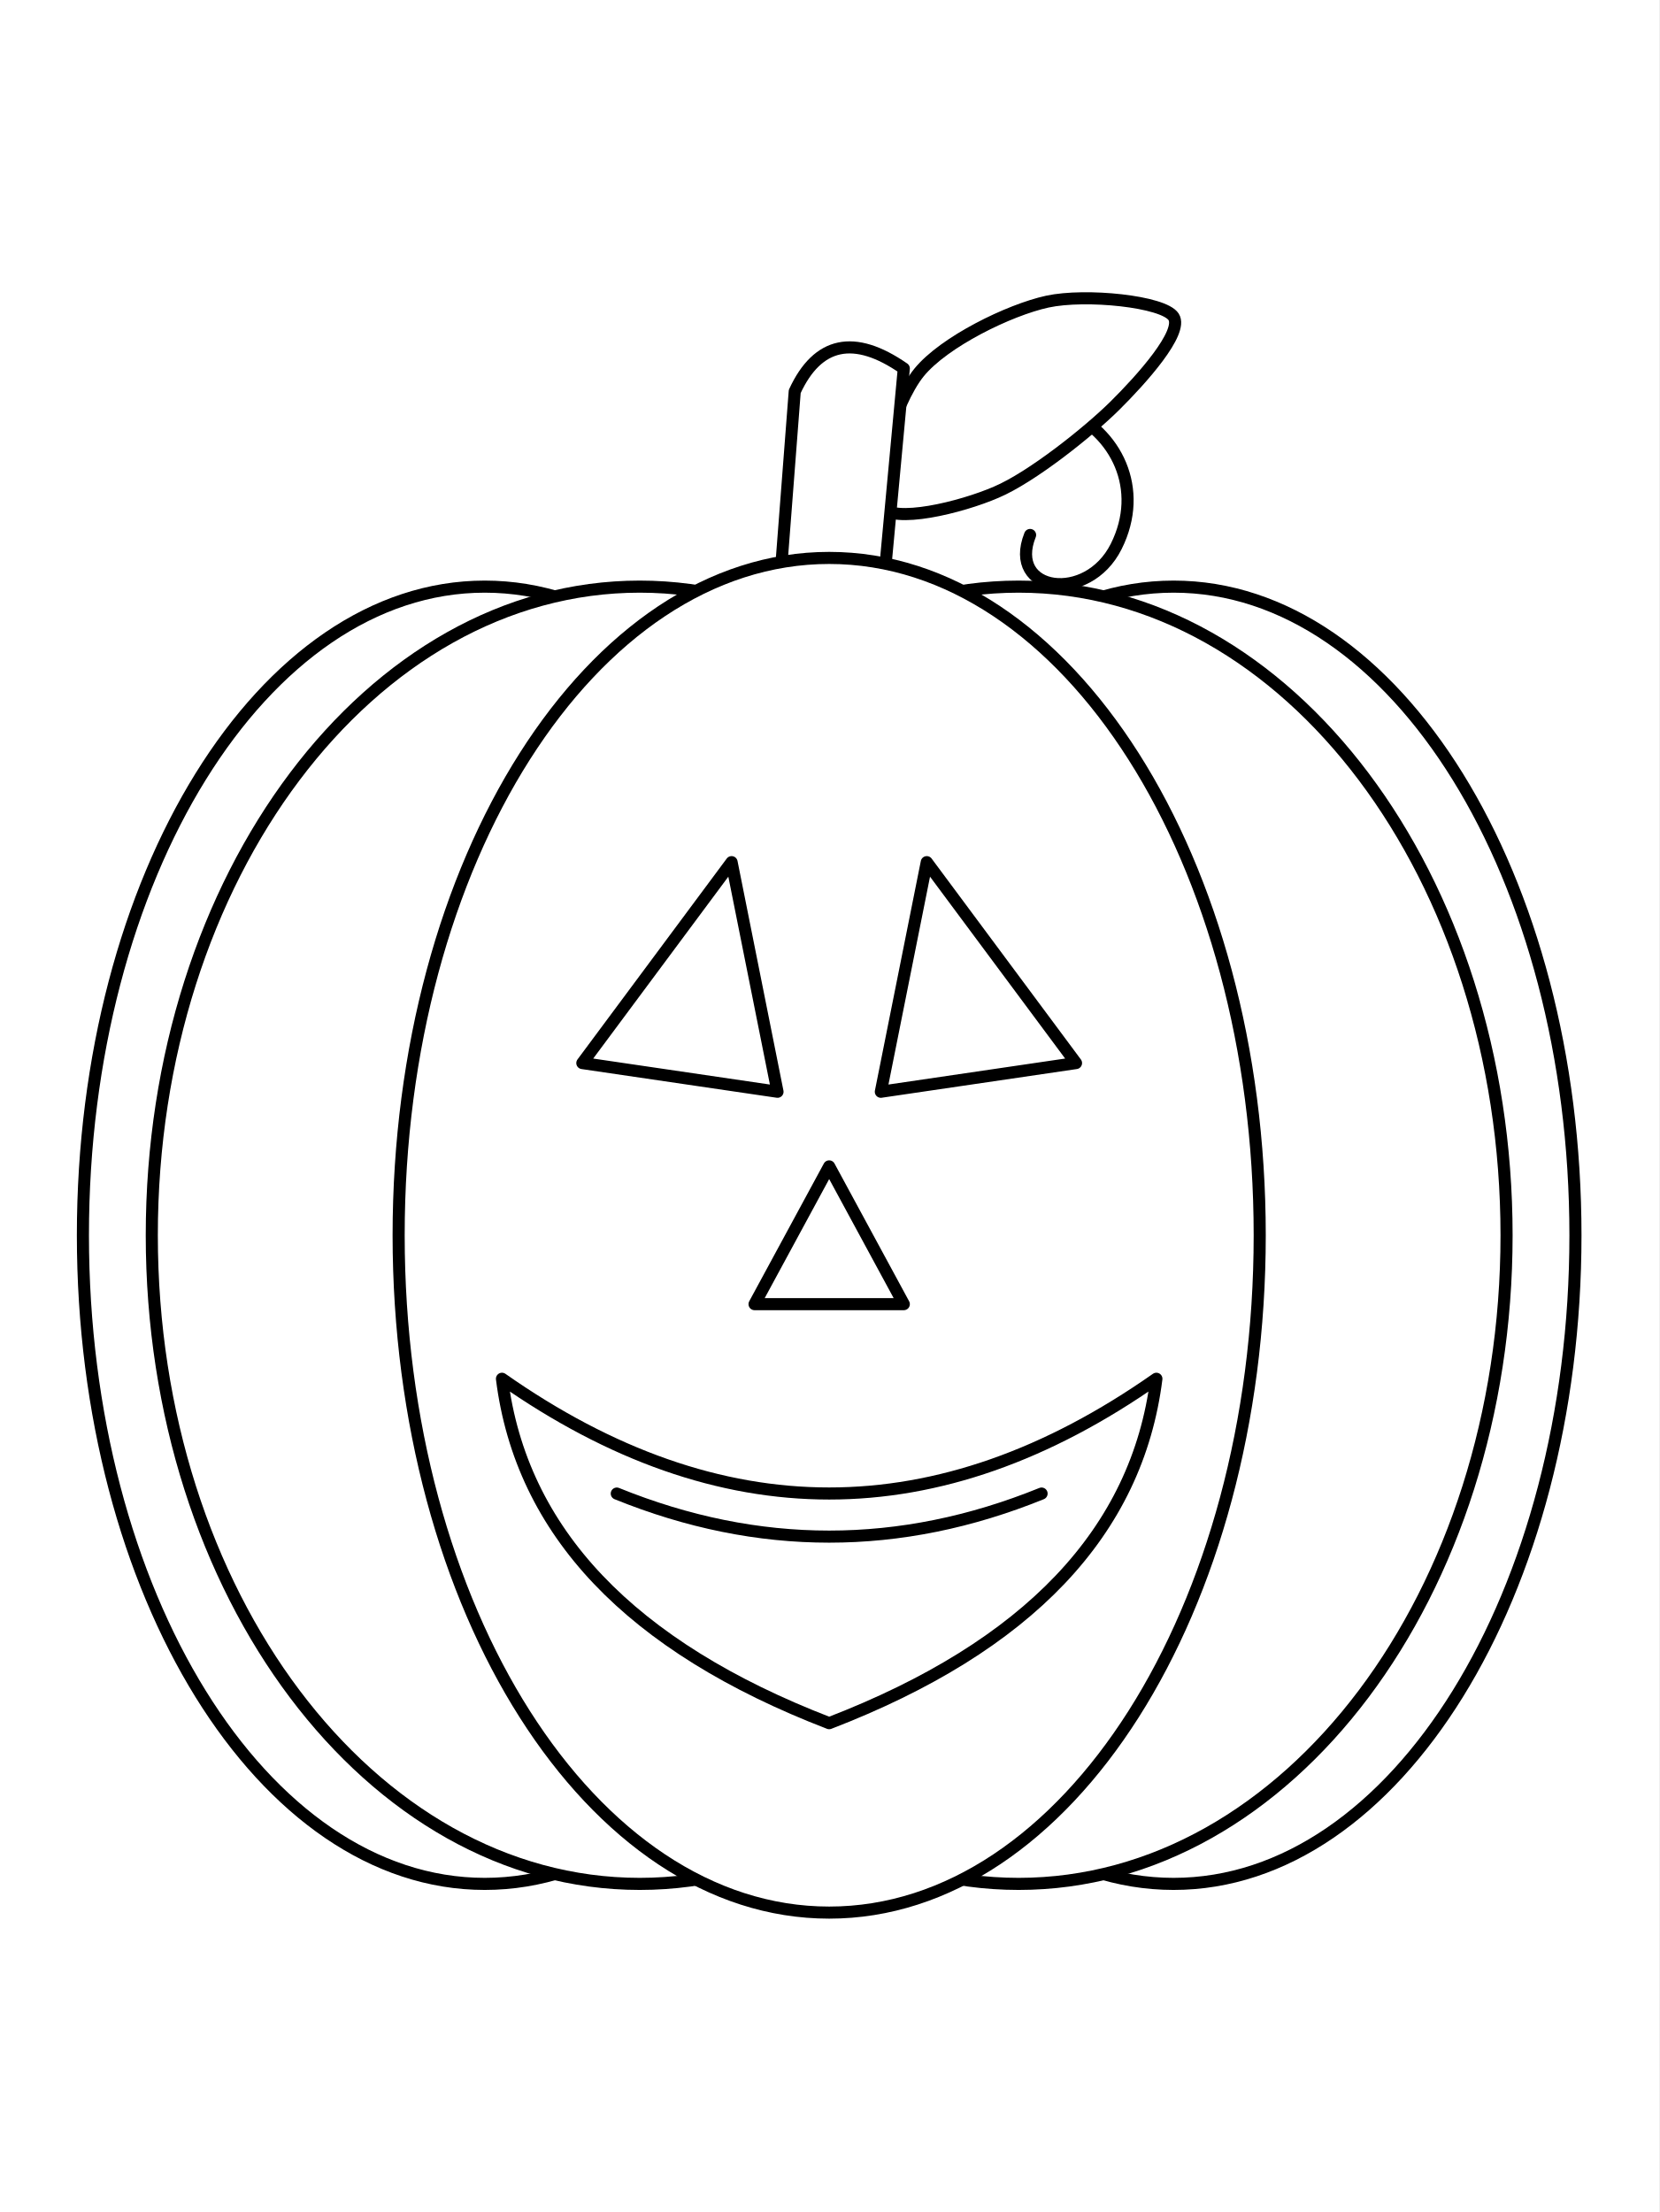
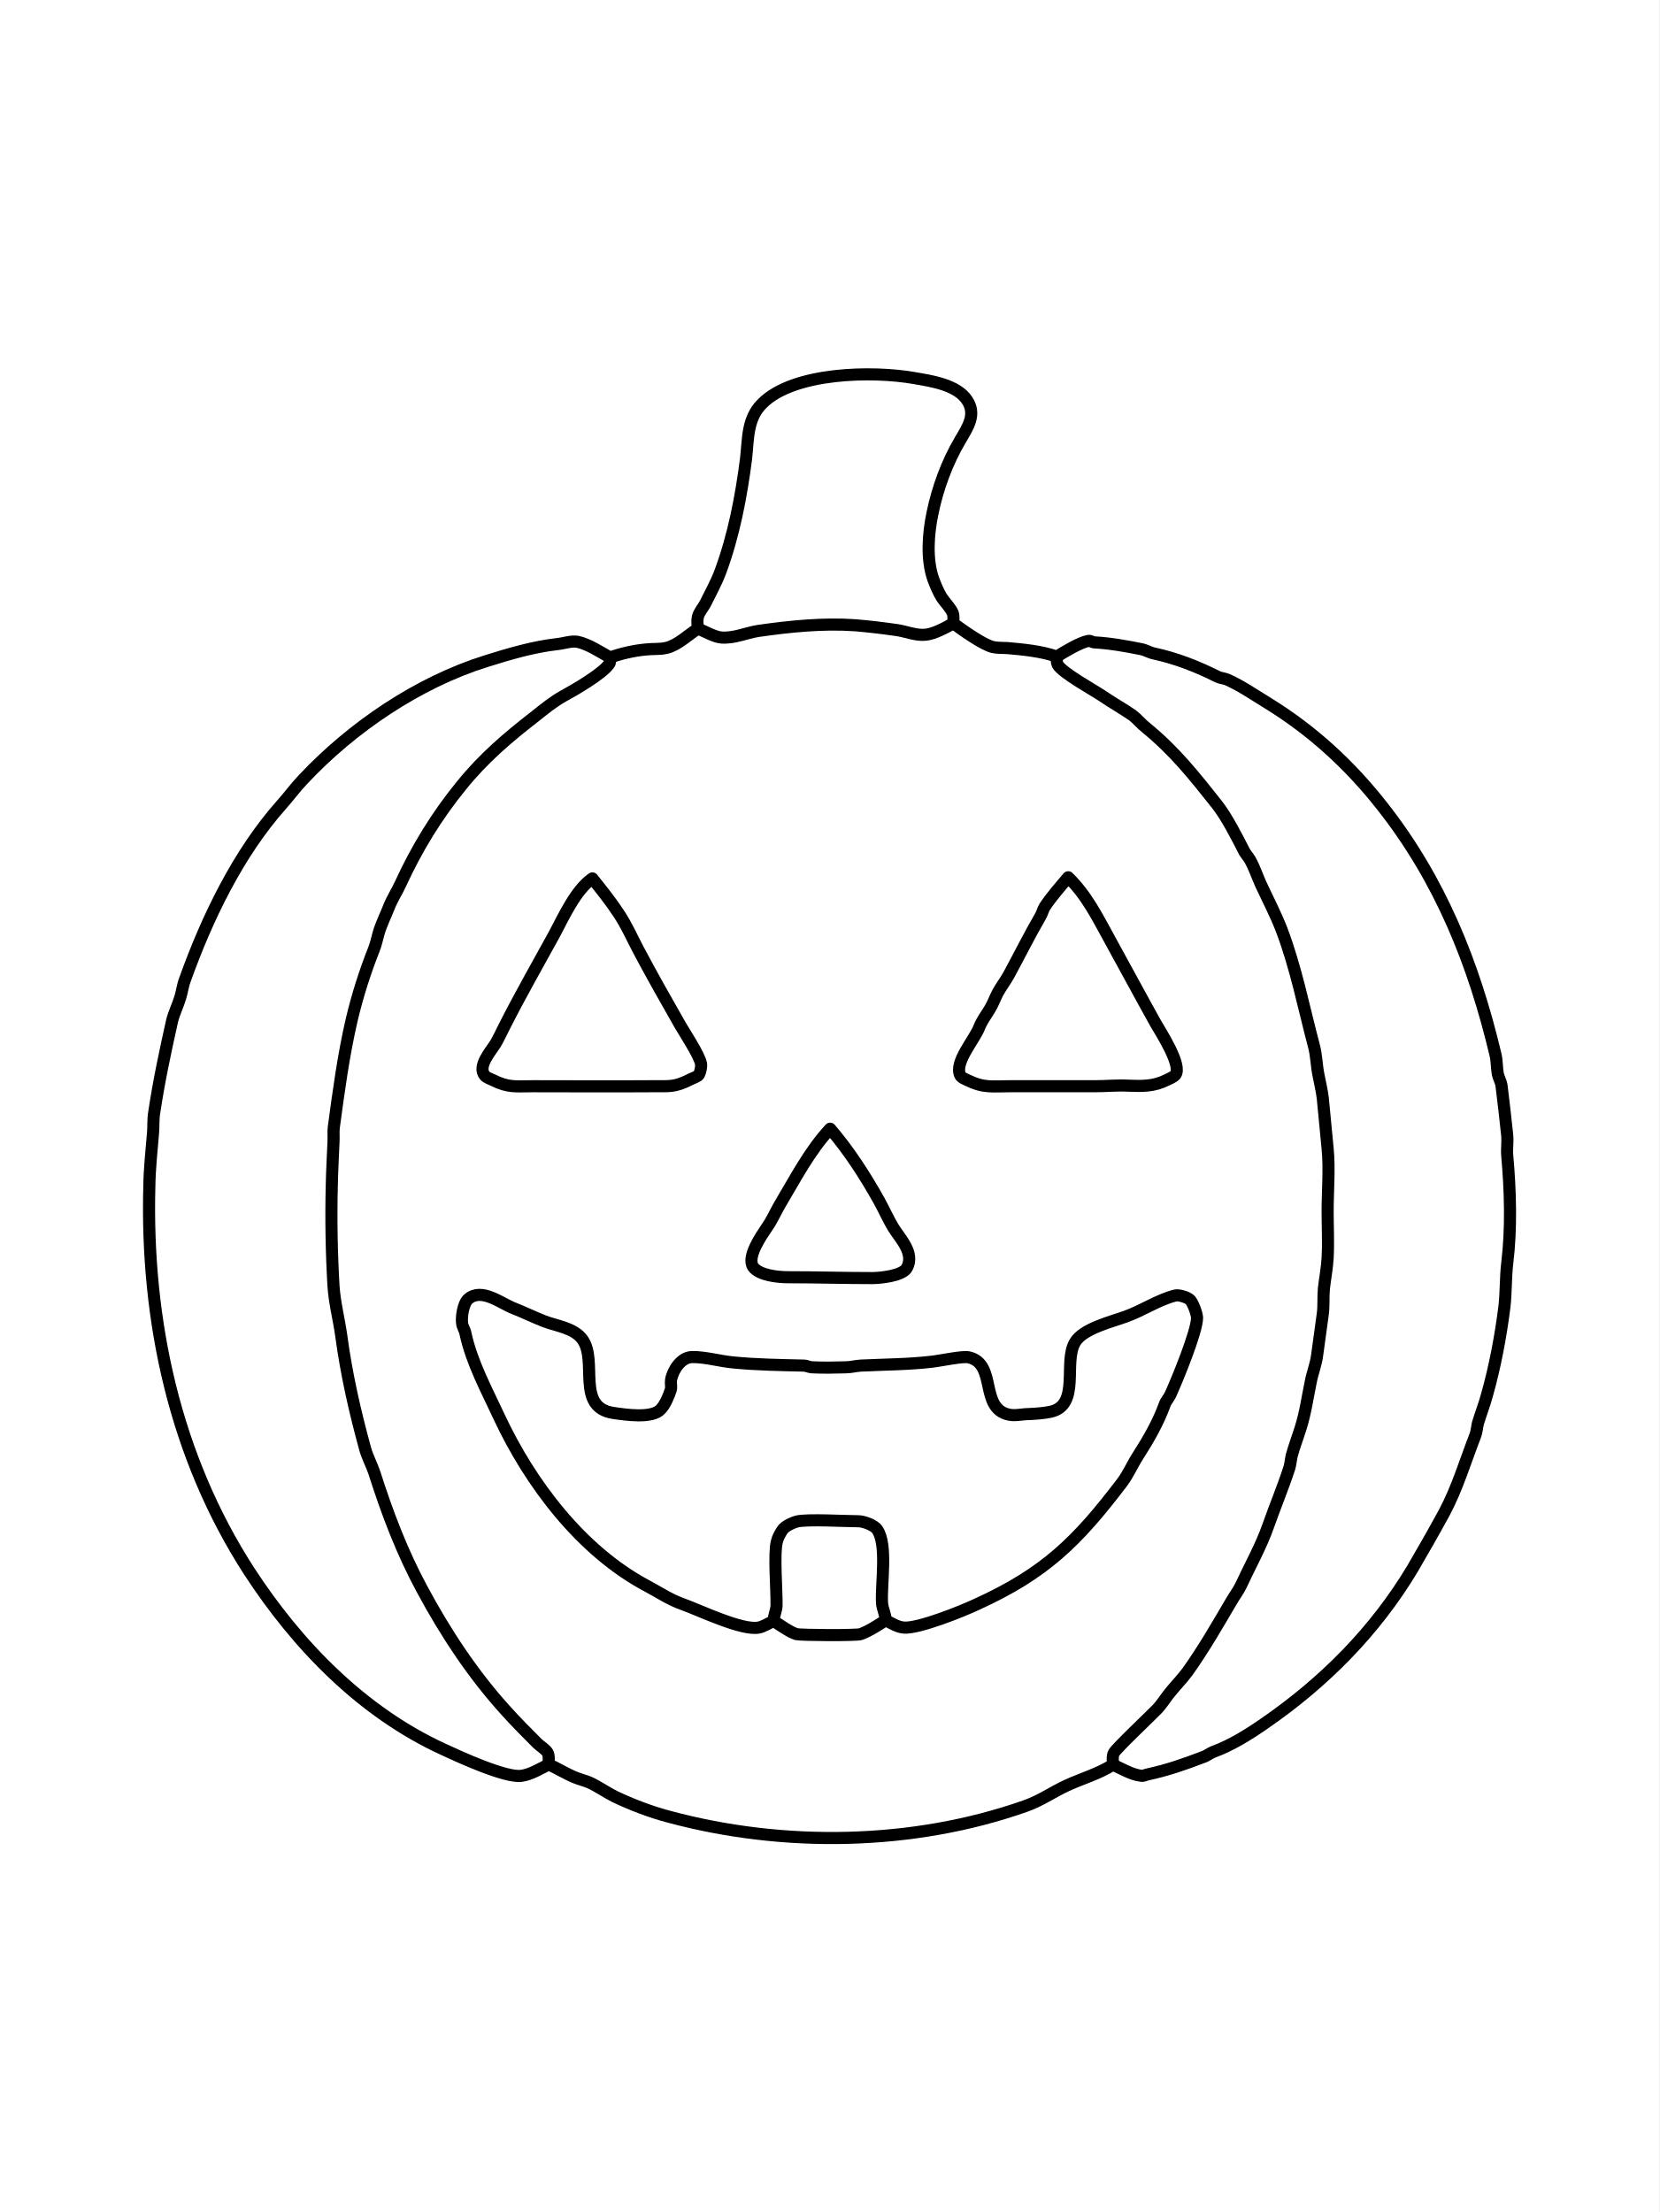
<svg xmlns="http://www.w3.org/2000/svg" version="1.1" viewBox="0 0 600 800" width="5.715in" height="7.62in" role="img" aria-label="The Jack-o'-Lantern, a picture to color">
  <rect width="600" height="800" fill="#fff" />
-   <g transform="translate(-11.538 -41.11) scale(1.038)" fill="#fff" data-bw="white" stroke="#000" stroke-width="4.212" stroke-linecap="round" stroke-linejoin="round">
-     <path fill="none" d="M316 210 C360 150 420 190 400 230 C390 250 362 246 370 226" />
-     <path d="M318 216 C322 222.3 346 216.4 358.2 211.1 C370.5 205.9 390.3 190.1 399.5 181 C408.8 171.8 423.5 155.4 420 150 C416.5 144.6 389.4 141.8 376 144.7 C362.7 147.6 340 158.7 331.3 169.4 C322.6 180.1 314 209.7 318 216 Z" />
-     <path d="M282 254 L288 176 C296 158.7 308.7 156 326 168 L318 254 Z" />
-     <path d="M320 470 C320 594.8 257.3 696 180 696 C102.7 696 40 594.8 40 470 C40 345.2 102.7 244 180 244 C257.3 244 320 345.2 320 470 Z" />
-     <path d="M560 470 C560 594.8 497.3 696 420 696 C342.7 696 280 594.8 280 470 C280 345.2 342.7 244 420 244 C497.3 244 560 345.2 560 470 Z" />
-     <path d="M404 470 C404 594.8 327.9 696 234 696 C140.1 696 64 594.8 64 470 C64 345.2 140.1 244 234 244 C327.9 244 404 345.2 404 470 Z" />
-     <path d="M536 470 C536 594.8 459.9 696 366 696 C272.1 696 196 594.8 196 470 C196 345.2 272.1 244 366 244 C459.9 244 536 345.2 536 470 Z" />
-     <path d="M450 470 C450 600.3 382.8 706 300 706 C217.2 706 150 600.3 150 470 C150 339.7 217.2 234 300 234 C382.8 234 450 339.7 450 470 Z" />
-     <path d="M214 410 L266 340 L282 420 Z" />
-     <path d="M386 410 L334 340 L318 420 Z" />
-     <path d="M300 446 L326 494 L274 494 Z" />
-     <path d="M186 520 C262 573.3 338 573.3 414 520 C407.3 573.3 369.3 613.3 300 640 C230.7 613.3 192.7 573.3 186 520 Z" />
-     <path fill="none" d="M226 560 C275.3 580 324.7 580 374 560" />
+   <g transform="translate(-9.604 -12.024) scale(1.031)" fill="#fff" data-bw="white" stroke="#000" stroke-width="4.244" stroke-linecap="round" stroke-linejoin="round">
+     <path fill="none" stroke-width="4.244" d="M343.7 230.3 C341.1 231.8 337 234 334.1 234.3 C330.7 234.7 327.3 233.2 324 232.7 C319.1 232 314.2 231.4 309.3 231 C298 230.2 286.3 231.4 275.2 233 C270.9 233.7 266.9 235.6 262.4 235.3 C259.8 235.1 256.6 233.1 254.1 232.2 M380 242 C380 242.9 379.9 243.9 380.3 244.8 C381.9 247.7 392.9 253.7 396 255.8 C399.5 258.2 403.1 260.2 406.6 262.6 C408.3 263.9 409.7 265.7 411.4 267 C421.5 275.3 428.2 283.8 436.2 293.9 C439.6 298.2 443.3 305.5 445.8 310.4 C446.4 311.4 447.2 312.3 447.8 313.3 C449.3 316 450.3 319 451.5 321.7 C454 327.1 456.8 332.4 458.9 337.9 C463.9 351.1 466.6 365 470.2 378.6 C471.1 381.9 471.1 385.5 471.8 388.8 C472.3 391.5 473 394.2 473.3 396.9 L475 414.6 C475.7 421.7 475 429.4 475 436.6 C475 442 475.3 447.5 475 452.9 C474.8 456.5 474.1 460.1 473.7 463.6 C473.4 466.6 473.7 469.6 473.3 472.6 L471.3 487.2 C470.9 490.3 469.7 493.2 469.1 496.3 C468 501.6 467.2 507.4 465.5 512.7 C464.5 515.9 463.3 519 462.4 522.3 C462.1 523.6 462 525.1 461.6 526.5 C459.4 533.3 456.6 540 454.2 546.8 C451.7 554 447.8 560.9 444.6 567.8 C443.7 569.7 442.4 571.4 441.4 573.1 C436.4 581.6 431.6 590 425.9 598 C424 600.6 421.7 602.9 419.7 605.4 C418.2 607.2 416.9 609.4 415.3 611.1 C412.9 613.6 400.7 625.1 400 626.6 C399.4 627.8 399.7 629.4 399.7 630.7 M223.3 242.3 C223.3 243.2 223.5 244 222.9 244.7 C220.5 248.1 210.7 253.8 206.8 255.9 C203.4 257.8 200.2 260.4 197.2 262.8 C187.4 270.4 178.9 277.6 171.1 287.3 C162.6 297.7 155.5 309.3 149.9 321.5 C148.7 324.2 146.9 326.9 145.8 329.7 C144.6 332.8 143 335.9 142.1 339.1 C141.6 340.8 141.2 342.9 140.5 344.6 C137.3 352.7 134.7 360.9 132.7 369.3 C129.8 381.8 128.1 394.5 126.4 407.1 C126.2 408.7 126.4 410.4 126.3 412.1 C126.1 417.1 125.8 422.1 125.7 427.2 C125.4 439.1 125.6 451 126.3 462.9 C126.7 468.7 128.2 474.4 129 480.1 C130.8 493.6 133.8 506.8 137.4 519.9 C138.2 522.8 139.7 525.5 140.6 528.2 C145.1 542.3 150.3 556.1 157.4 569.2 C165.5 584.3 175.3 599.2 186.9 611.9 C190.4 615.8 194.1 619.5 197.8 623.2 C198.9 624.3 200.6 625.2 201.4 626.5 C202 627.5 201.7 629.4 201.8 630.6 M320 580 C317.4 581.7 314.2 583.8 311.2 584.9 C309.8 585.4 290.4 585.3 288.7 584.9 C286.5 584.3 282.8 581.6 280.7 580.3 M217.1 319.8 C220.3 323.8 223.6 327.9 226.4 332.2 C229 336.1 231 340.6 233.2 344.8 C237.7 353.3 242.5 361.8 247.3 370.2 C249.1 373.5 254.6 381.6 255.2 384.8 C255.4 385.7 255 387.7 254.5 388.6 C254.1 389.3 252.7 389.7 251.9 390.1 C245.6 393.3 244.3 392.6 237.4 392.7 C223.7 392.8 209.9 392.7 196.2 392.7 C190.1 392.7 187.7 393.3 182.1 390.5 C181.3 390.1 180 389.7 179.4 389 C176.6 385.8 181.5 380.4 183.1 377.8 C184.3 375.8 185.2 373.7 186.3 371.6 C191.8 360.7 197.9 350.1 203.8 339.3 C207.1 333.1 211.3 323.8 217.1 319.8 Z M384 319.4 C381.3 322.6 378.2 326.1 375.8 329.7 C375.1 330.8 374.9 332.1 374.2 333.2 C370.3 339.9 366.9 346.8 363.2 353.6 C362 355.8 360.5 357.7 359.3 359.9 C358.3 361.8 357.6 363.9 356.4 365.8 C355.2 367.8 353.8 369.6 352.9 371.8 C351.2 376.4 344 384.2 346.1 388.8 C346.5 389.7 347.7 390.1 348.5 390.5 C354.4 393.4 357.1 392.7 363.5 392.7 L393.4 392.7 C397.2 392.7 401.2 392.3 404.9 392.5 C410 392.7 414 392.8 418.6 390.5 C419.6 390 420.9 389.5 421.6 388.7 C424.1 385.5 416.5 373.8 414.6 370.5 C409.2 360.8 404 351.1 398.6 341.3 C394.3 333.5 390.5 325.7 384 319.4 Z M300.5 407.6 C307.2 415.4 312.7 424 317.7 432.9 C319.4 436 320.8 439.2 322.6 442.2 C325.2 446.4 330.1 451.1 327.5 456.3 C326.1 459.2 318.1 460 315.3 460 C305.4 460 295.6 459.7 285.7 459.7 C282.4 459.7 275.7 459.1 273.5 456.1 C271.1 452.6 276.4 445.1 278.4 442.1 C280.1 439.7 281.3 436.9 282.8 434.3 C288.3 425.1 293.2 415.5 300.5 407.6 Z M320 580 C321.8 581 324.3 582.5 326.4 582.6 C331.5 583 346.7 576.9 351.8 574.5 C375.8 563.6 387.1 552.5 402.9 531.7 C405.1 528.8 406.5 525.4 408.5 522.3 C412.1 516.7 415.5 510.8 417.8 504.5 C418.2 503.2 419.3 502.1 419.9 500.8 C422.2 495.7 429.2 478.8 429.2 473.9 C429.1 472.3 427.9 469.1 426.9 467.8 C426.1 466.8 422.9 465.8 421.6 466.1 C415.6 467.6 410.1 471.4 404.2 473.5 C399.3 475.3 389.2 477.7 386.4 482.5 C382.2 489.5 388.4 504.6 377.8 506.9 C375.5 507.4 372.5 507.6 370.2 507.7 C367.9 507.7 365.5 508.4 363.2 507.9 C352.8 505.7 359.1 490 349.1 487.8 C347.1 487.3 339.1 489 336.5 489.3 C328.1 490.3 319.7 490.3 311.2 490.7 C309.5 490.8 307.7 491.3 305.9 491.3 C302.1 491.4 298.1 491.5 294.3 491.3 C293.2 491.3 292.3 490.7 291.2 490.7 C283 490.5 274.8 490.4 266.6 489.6 C262 489.2 256.5 487.6 252 487.7 C248.2 487.8 245.3 492.3 244.7 495.7 C244.5 496.9 244.9 498.1 244.6 499.2 C243.9 501.3 242.7 504.3 241.1 506 C238.1 509.4 228.5 507.9 224.4 507.3 C211.2 505.3 219.1 489 213.6 481.5 C210.6 477.4 204.4 476.8 200.1 475.1 C196.5 473.7 193.1 472 189.5 470.6 C185.1 468.9 178.3 463.3 173.6 467.3 C171.8 468.8 171.1 473.6 171.4 475.8 C171.5 477.1 172.4 478.2 172.6 479.5 C174.8 489.7 180.1 499.4 184.4 508.7 C195.3 532 213.1 555.6 236.1 567.9 C240.3 570.1 244.2 572.8 248.8 574.4 C254.7 576.5 269.5 583.7 275.4 582.6 C277.1 582.3 279 581 280.7 580.3 M320 580 C319.9 577.8 318.8 576 318.7 573.9 C318.3 567.3 320.7 553.5 317 548.2 C315.9 546.6 312.2 545.3 310.4 545.3 C305.8 545.3 292.4 544.5 288.8 545.4 C287.3 545.8 284.7 547 283.8 548.3 C283 549.5 282.1 551.1 281.8 552.5 C280.7 556.7 281.8 569.6 281.7 574.9 C281.6 576.8 280.7 578.4 280.7 580.3" />
+     <path fill="none" d="M343.7 230.3 C343.7 229.2 343.9 227.7 343.5 226.7 C342.6 224.7 340.8 223 339.6 221.2 C338.4 219.2 337.5 217 336.7 214.9 C334.2 207.9 334.9 198.8 336.4 191.7 C338.2 182.9 341.5 173.9 346.1 166.1 C348.8 161.5 351.9 157 348.5 152 C344.9 146.6 335.9 145.3 330.1 144.3 C315.6 141.7 287.6 142.1 276.6 153.3 C271.3 158.6 271.8 165.8 271 172.6 C269.3 185.9 266.7 199.5 262 212.2 C260.6 216 258.5 219.7 256.7 223.4 C255.9 224.9 254.5 226.4 254.1 228.1 C253.8 229.4 254 230.9 254.1 232.2 M343.7 230.3 C346.8 232.6 353.8 237.6 357.4 238.6 C359 239 361 238.9 362.7 239 C368.3 239.5 374.7 240.1 380 242 M254.1 232.2 C250.8 234.3 247 238 243.2 238.9 C240.9 239.5 238.2 239.2 235.8 239.5 C231.6 239.9 227.2 240.9 223.3 242.3 M380 242 C382.5 240.4 388.2 237 391 236.5 C391.8 236.3 392.5 237 393.2 237 C398.7 237.3 404.3 238.3 409.7 239.4 C411.2 239.7 412.6 240.6 414.1 240.9 C422 242.6 429.3 245.5 436.5 249.1 C437.6 249.6 438.8 249.6 439.9 250.1 C444.8 252.3 449.4 255.5 454 258.3 C469.6 267.9 482.8 280 494.1 294.4 C514.6 320.4 526.3 349.7 533.9 381.7 C534.4 383.8 534.3 386.2 534.7 388.4 C535 389.8 535.8 391.1 536 392.5 C536.7 398.3 537.4 404.1 538 410 C538.2 412.3 537.8 414.7 538 417 C539.1 429.4 539.5 442.5 538 454.8 C537.4 459.9 537.6 465.1 537 470.2 C535.7 480.5 533.7 491.1 530.9 501 C530 504.4 528.7 507.6 527.7 511 C527.4 512.3 527.3 513.9 526.8 515.2 C523.3 524.2 520.5 533.7 515.9 542.3 C512.3 548.9 508.6 555.4 504.8 561.9 C491.7 583.8 473.8 601.8 452.9 616.2 C447.3 620.1 441.2 623.9 434.9 626.2 C433.6 626.7 432.5 627.7 431.1 628.1 C424.6 630.6 418.8 632.6 411.9 634.1 C411.2 634.2 410.5 634.7 409.7 634.6 C406.2 634.2 402.8 632.1 399.7 630.7 M223.3 242.3 C219.9 240.4 215.7 237.6 211.9 236.8 C209.7 236.4 207 237.4 204.8 237.6 C196.2 238.6 188.1 241 179.8 243.6 C155.9 251.1 132.9 266.7 115.7 285 C113 287.8 110.7 291 108.1 293.9 C92.8 311.1 81.9 333.8 74.2 355.3 C73.4 357.3 73.2 359.6 72.5 361.7 C71.7 364.4 70.4 366.9 69.7 369.7 C67.3 380.4 65 391.2 63.4 402 C63 404.3 63.2 406.7 63 409 C62.5 415.2 61.8 421.3 61.7 427.6 C60.4 475 70.7 522.6 96.7 562.8 C113.6 588.8 136.3 612.2 164.8 625.3 C170.4 627.9 186.7 635.4 192.2 634.6 C195.4 634.2 199 632 201.8 630.6 M201.8 630.6 C204.9 632 207.9 633.9 211.1 635.2 C212.8 635.9 214.6 636.3 216.2 637 C219.2 638.4 222 640.4 225 641.9 C230.9 644.7 237.4 647.2 243.8 648.9 C284.1 659.8 329.6 659.1 369 645.2 C374.2 643.4 378.7 640.2 383.5 638 C388.9 635.5 394.7 633.9 399.7 630.7" />
  </g>
</svg>
